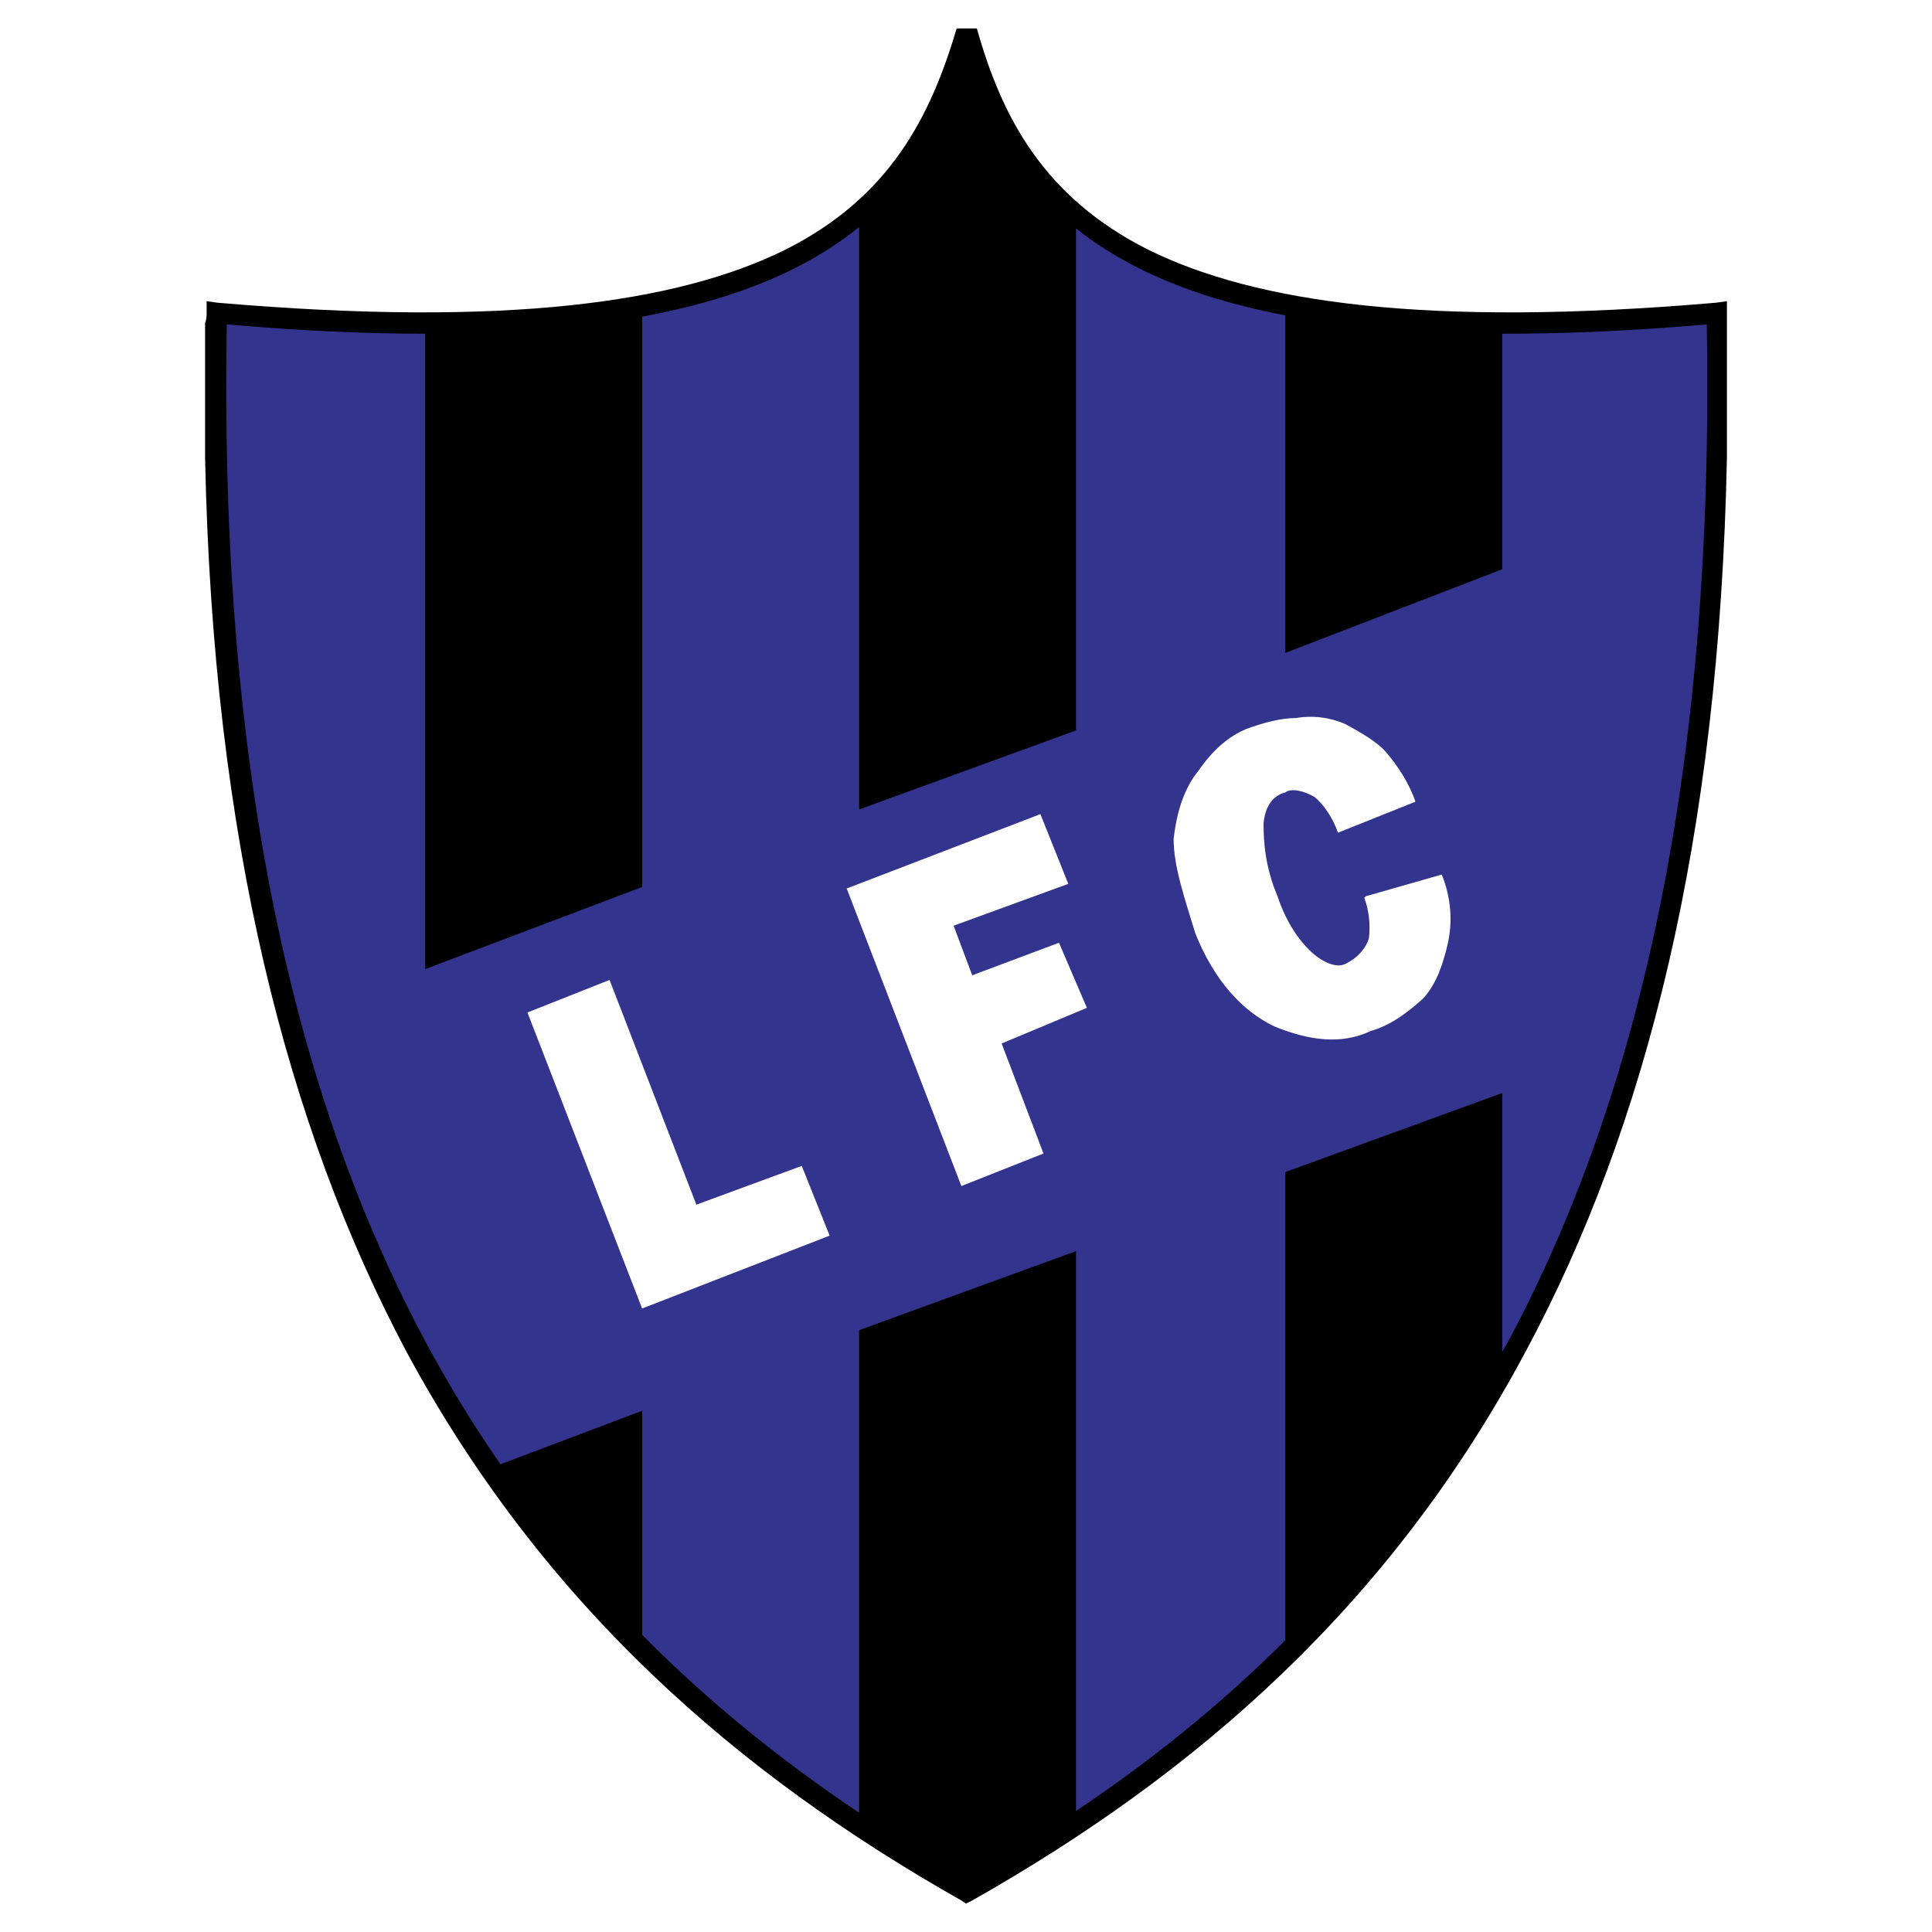
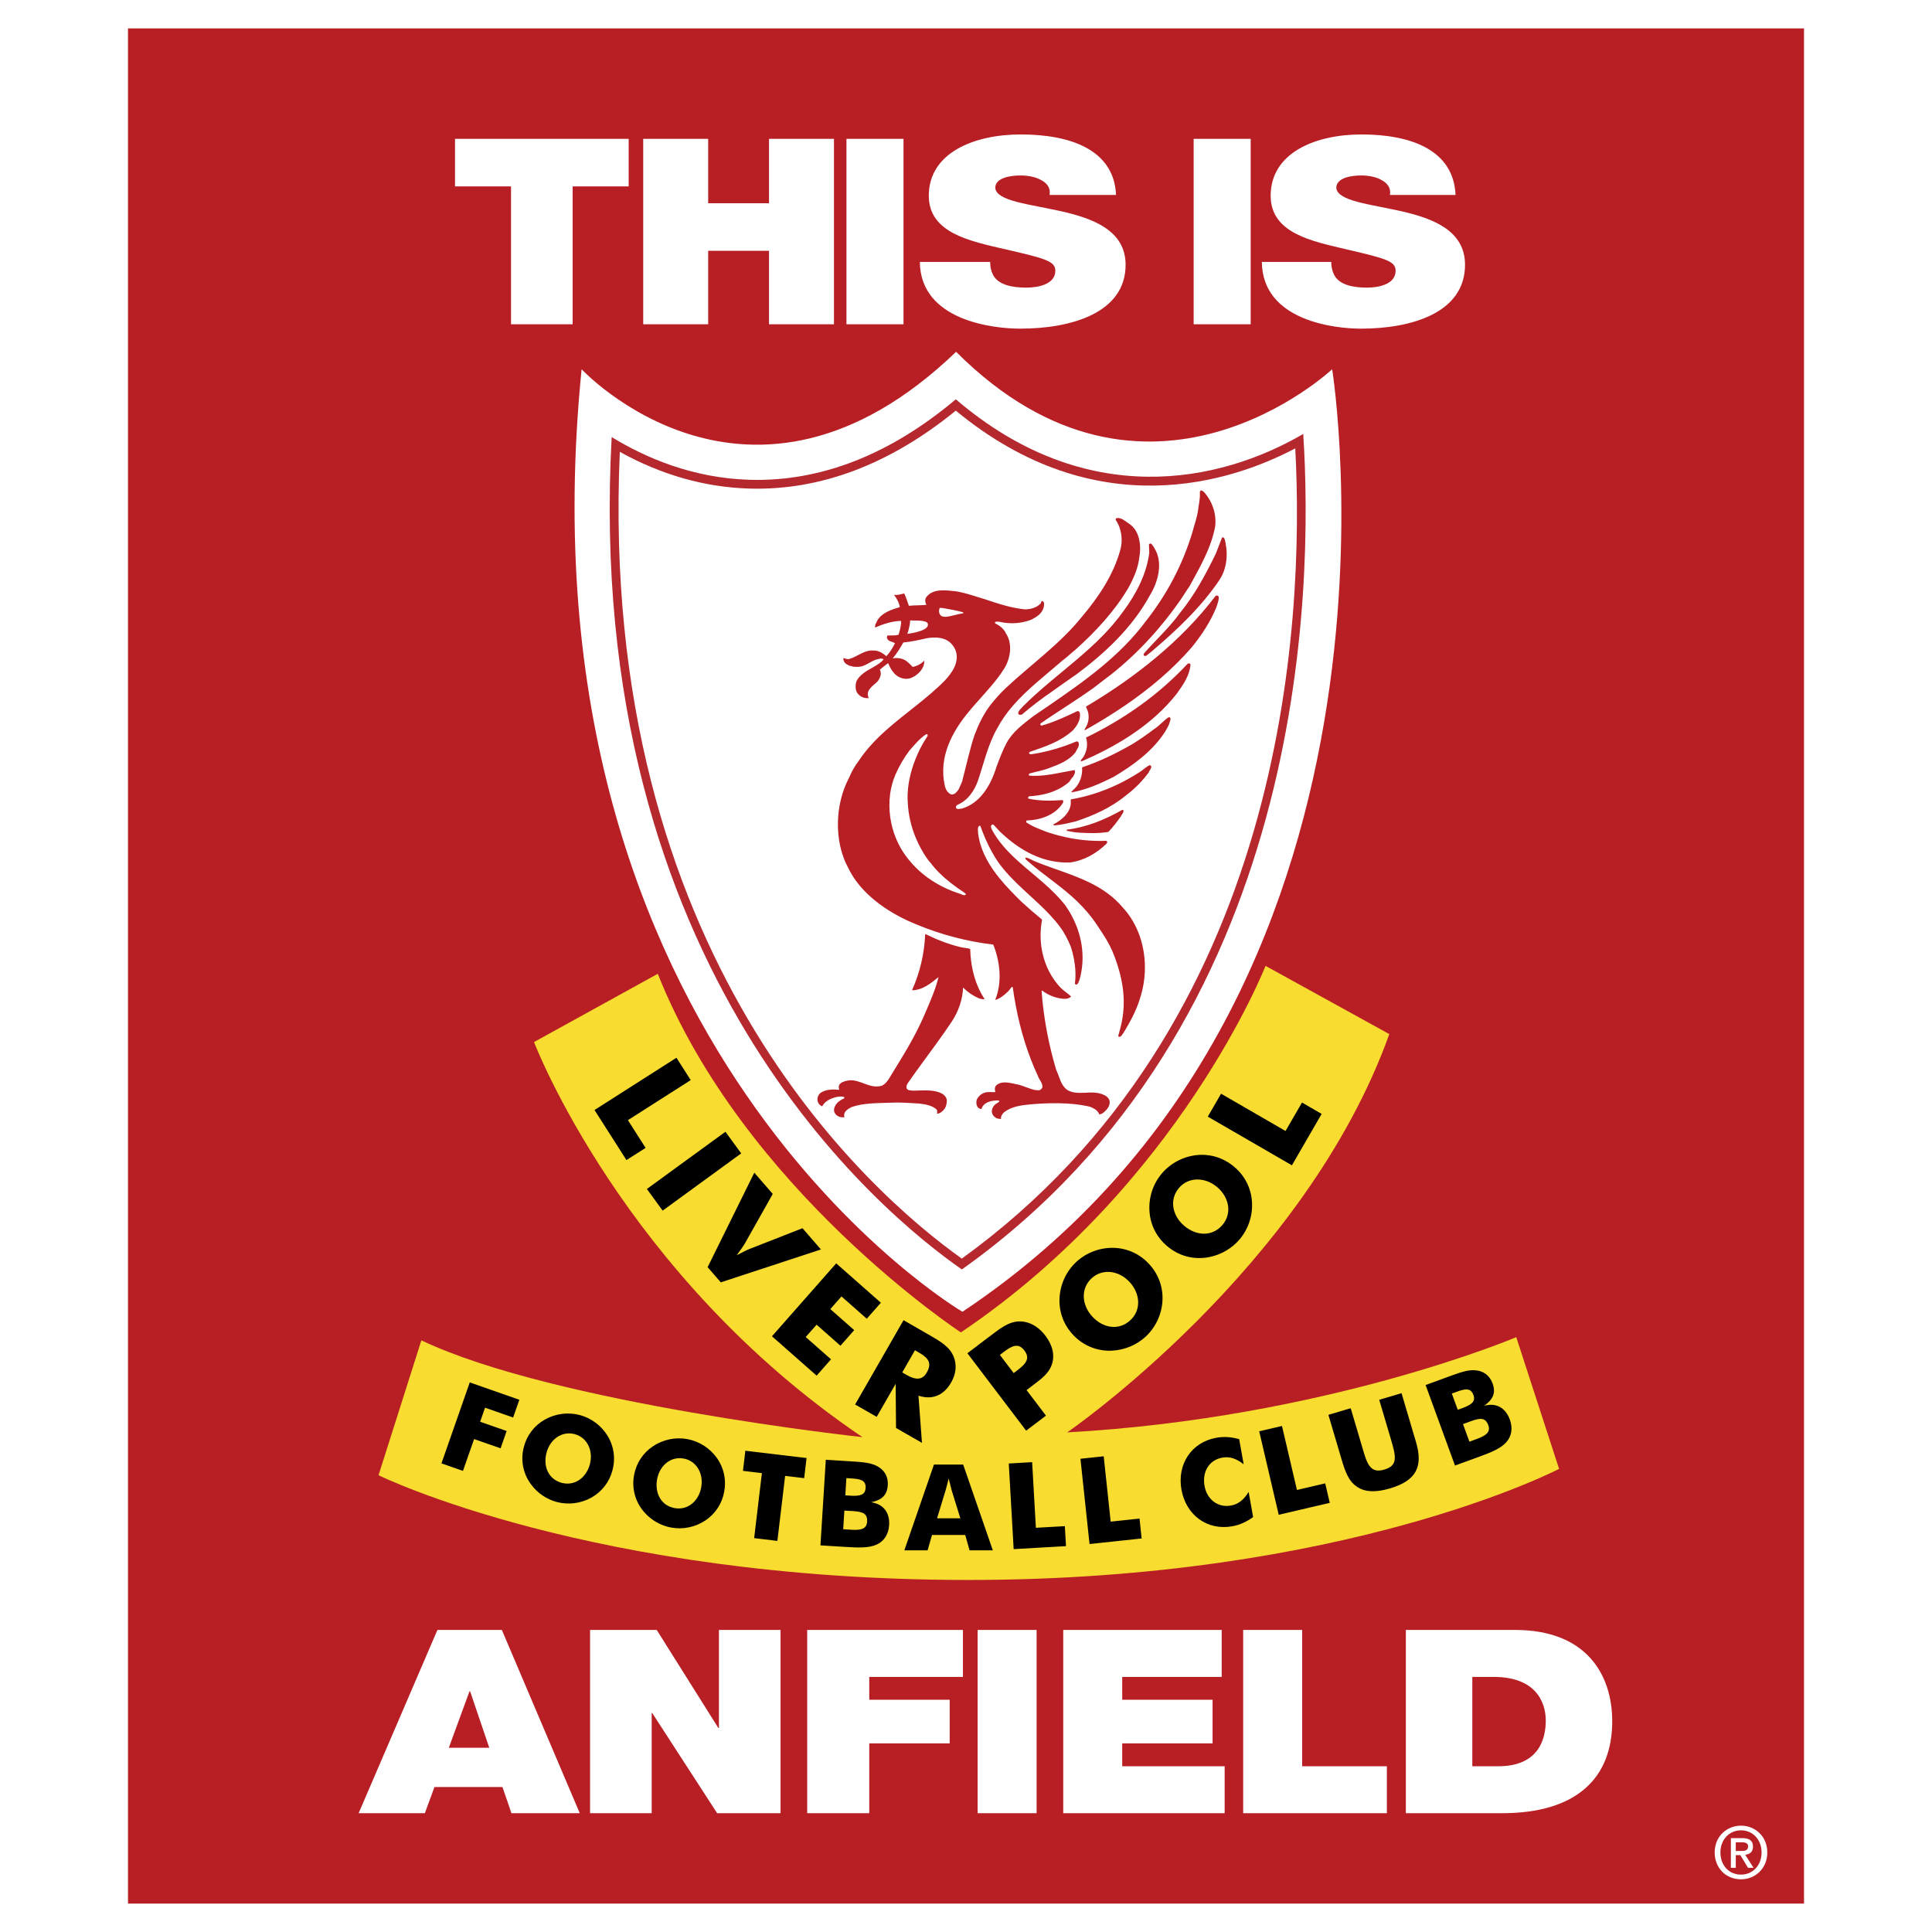
<svg xmlns="http://www.w3.org/2000/svg" width="2500" height="2500" viewBox="0 0 192.756 192.756">
  <g fill-rule="evenodd" clip-rule="evenodd">
    <path fill="#fff" d="M0 0h192.756v192.756H0V0z" />
-     <path d="M171.213 30.201c-28.758 2.475-45.92 0-56.59-5.256-10.514-5.256-14.689-13.296-17.162-22.11H95.45c-2.627 8.813-6.648 16.854-17.163 22.11-10.666 5.256-27.829 7.731-56.589 5.256l-1.082-.154v1.083c0 .309 0 .772-.155 1.083v13.45c.774 38.036 8.195 66.794 20.101 89.214 13.606 25.203 32.934 42.055 55.354 54.734l.461.311.621-.311c22.418-12.68 41.745-29.531 55.196-54.734 12.062-22.42 19.328-51.179 20.102-89.214v-13.45-2.166l-1.083.154z" />
-     <path d="M170.283 32.367c-7.568.658-14.328.944-20.408.924v23.504l-21.646 8.35V31.463c-5.836-1.119-10.619-2.705-14.533-4.664-2.41-1.205-4.504-2.549-6.338-4.006v50.083l-21.646 7.886V22.654c-1.862 1.512-4.007 2.902-6.495 4.146-4.056 2.029-9.026 3.666-15.151 4.79v56.903L42.42 96.688V33.296c-5.918-.001-12.482-.295-19.793-.93-.771 44.219 6.65 76.842 19.793 101.428a127.028 127.028 0 0 0 7.505 12.297l14.141-5.34v22.361c6.654 6.715 13.92 12.572 21.646 17.744v-48.145l21.646-7.887v55.859c7.445-4.988 14.438-10.615 20.871-17.027v-46.717l21.646-7.887v25.836c.203-.369.418-.723.621-1.096 13.139-24.583 20.565-57.206 19.787-101.425z" fill="#33348e" />
-     <path d="M64.065 130.547l-11.442-29.531 8.194-3.246 8.659 22.418 10.515-3.865 2.781 6.957-18.707 7.267zm31.851-12.215L84.474 88.646l19.327-7.421 2.783 6.957-11.442 4.175 1.855 4.948 8.657-3.247 2.785 6.495-8.506 3.555 4.176 10.979-8.193 3.245zm40.352-28.913l7.578-2.164c.928 2.319 1.084 4.639.619 6.803-.465 2.01-1.084 4.02-2.477 5.565-1.389 1.238-3.09 2.629-5.254 3.248-2.939 1.393-6.188.928-9.588-.465-3.246-1.545-6.029-4.637-7.885-9.276-1.082-3.555-2.166-6.648-2.166-9.432.311-2.783 1.084-5.102 2.477-6.803 1.391-2.01 2.938-3.401 4.793-4.174 1.699-.619 3.402-1.083 4.947-1.083a8.63 8.63 0 0 1 4.947.619c1.393.773 3.09 1.701 4.02 2.783 1.082 1.236 2.32 3.092 2.938 4.947l-7.729 3.092c-.467-1.392-1.393-2.783-2.32-3.556-1.082-.618-2.318-.928-2.939-.463-1.236.31-2.01 1.392-2.164 3.092 0 1.854.154 4.329 1.393 7.267.926 2.783 2.318 4.639 3.557 5.721 1.082.928 2.475 1.547 3.4.928.928-.465 1.854-1.391 2.164-2.474.156-1.392 0-2.784-.463-4.02l.152-.155z" fill="#fff" />
+     <path fill="#b81f25" d="M179.986 189.922H12.77V2.834h167.216v187.088z" />
+     <path d="M58.028 36.84s16.781 18.047 37.362-1.741c19.077 19.076 37.52 1.741 37.52 1.741s10.131 62.693-36.887 94.037c0 0-44.802-26.279-37.995-94.037z" fill="#fff" />
+     <path d="M95.362 39.838c-6.569 5.525-13.468 8.229-20.543 8.032-5.705-.16-10.434-2.205-13.792-4.265-2.892 53.118 27.03 77.55 34.939 83.048 34.43-24.461 35.079-67.674 34.057-83.358-8.351 4.875-21.677 7.656-34.661-3.457z" fill="#b4282e" />
+     <path d="M95.36 40.969c-6.572 5.354-13.487 7.976-20.566 7.777-4.456-.125-8.806-1.364-12.955-3.666-2.198 50.14 24.847 73.882 34.119 80.491 32.33-23.365 34.203-63.265 33.271-80.835-6.27 3.303-19.803 7.847-33.869-3.767z" fill="#fff" />
+     <path d="M65.627 97.156l-12.348 6.809s8.865 23.271 32.771 39.42c0 0-30.712-3.324-44.01-9.658l-4.274 13.457s21.214 10.449 58.892 10.449c37.679 0 58.892-11.084 58.892-11.084l-4.273-13.139s-18.998 8.074-44.803 9.5c0 0 23.746-16.307 32.137-39.738l-12.348-6.807s-8.551 21.848-30.397 36.57c-.001.001-21.689-14.247-30.239-35.779z" fill="#f9dc30" />
+     <path d="M67.49 105.531l1.423 2.231-6.266 3.996 1.765 2.767-1.91 1.217-3.187-4.996 8.175-5.215zM72.376 112.916l1.574 2.158-7.837 5.711-1.573-2.16 7.836-5.709zM75.258 116.998l1.84 2.121-2.826 5.02c-.056.102-.312.469-.771 1.098.689-.363 1.097-.557 1.206-.598l5.359-2.1 1.84 2.121-9.99 3.281-1.316-1.516 4.658-9.427zM83.429 126.045l4.457 3.928-1.408 1.597-2.523-2.224-1.112 1.261 2.382 2.1-1.372 1.557-2.381-2.1-1.085 1.232 2.524 2.223-1.435 1.629-4.457-3.928 6.41-7.275zM90.015 136.928l1.27-2.211.458.264c.952.547 1.226 1.078.719 1.961-.426.74-1.06.781-2.024.229l-.423-.243zm-4.699 3.197l2.152 1.234 1.892-3.291.037 4.4 2.587 1.484-.348-4.703c1.372.445 2.51-.014 3.26-1.318.5-.871.583-1.777.242-2.598-.4-.965-1.288-1.49-2.451-2.158l-.142-.082-2.398-1.379-4.831 8.411zM101.137 136.992l-1.379-1.814.422-.32c.854-.646 1.455-.863 2.02-.119.566.746.232 1.271-.664 1.951l-.399.302zm3.22 4.246l-1.934-2.549.377-.287c.174-.131.346-.264.508-.387.725-.549 1.295-1.031 1.586-1.746.379-.936.176-1.99-.604-3.016-.754-.994-1.76-1.49-2.77-1.406-.9.07-1.676.643-2.646 1.381-.045.031-.098.072-.152.113l-2.204 1.674 5.862 7.723 1.977-1.5zM112.76 131.734c-1.143 1.043-2.715.787-3.793-.395-1.07-1.174-1.148-2.809-.047-3.814 1.094-.996 2.734-.766 3.793.396 1.07 1.173 1.158 2.8.047 3.813zm1.908-5.593a4.924 4.924 0 0 0-3.533-1.643c-1.361-.043-2.719.461-3.721 1.375s-1.619 2.209-1.701 3.568a4.924 4.924 0 0 0 1.299 3.68 4.92 4.92 0 0 0 4.033 1.627 5.35 5.35 0 0 0 3.223-1.359 5.292 5.292 0 0 0 1.709-3.58 4.933 4.933 0 0 0-1.309-3.668zM121.977 122.197c-.992 1.186-2.584 1.145-3.812.117-1.217-1.02-1.514-2.629-.555-3.773.947-1.133 2.604-1.127 3.811-.117 1.216 1.019 1.522 2.619.556 3.773zm1.14-5.801c-1.051-.879-2.348-1.293-3.723-1.152a5.328 5.328 0 0 0-3.502 1.861 5.292 5.292 0 0 0-1.207 3.766 4.919 4.919 0 0 0 1.783 3.471c1.195 1.002 2.682 1.379 4.215 1.07a5.345 5.345 0 0 0 3.01-1.779 5.287 5.287 0 0 0 1.213-3.775 4.928 4.928 0 0 0-1.789-3.462zM120.502 111.408l1.324-2.289 6.432 3.721 1.644-2.84 1.959 1.135-2.966 5.129-8.393-4.856zM46.868 137.922l4.947 1.73-.62 1.774-2.801-.981-.489 1.403 2.643.922-.604 1.728-2.643-.922-1.11 3.174-2.146-.75 2.823-8.078zM56.042 147.943c-1.318-.354-1.879-1.641-1.515-3.006.361-1.354 1.538-2.189 2.81-1.852 1.259.336 1.872 1.664 1.514 3.006-.36 1.352-1.525 2.194-2.809 1.852zm5.064-1.252a4.342 4.342 0 0 0-.467-3.406 4.69 4.69 0 0 0-2.793-2.107 4.674 4.674 0 0 0-3.461.441 4.34 4.34 0 0 0-2.112 2.719 4.33 4.33 0 0 0 .716 3.768 4.7 4.7 0 0 0 2.544 1.744c1.156.309 2.41.16 3.472-.436a4.356 4.356 0 0 0 2.101-2.723zM67.308 150.463c-1.342-.246-2.003-1.484-1.75-2.873.252-1.379 1.359-2.307 2.653-2.07 1.283.234 2 1.508 1.749 2.873-.252 1.377-1.346 2.31-2.652 2.07zm4.948-1.651a4.346 4.346 0 0 0-.737-3.357 4.69 4.69 0 0 0-2.953-1.879 4.67 4.67 0 0 0-3.414.715 4.347 4.347 0 0 0-1.889 2.879 4.333 4.333 0 0 0 1.015 3.701 4.7 4.7 0 0 0 2.676 1.533 4.656 4.656 0 0 0 3.426-.711 4.35 4.35 0 0 0 1.876-2.881zM76.014 146.973l-1.889-.225.239-2.008 6.107.727-.238 2.008-1.901-.227-.772 6.488-2.317-.277.771-6.486zM84.127 152.572l.116-1.863.849.053c1.002.064 1.471.248 1.42 1.061-.044.705-.581.863-1.573.801l-.812-.052zm-2.271 1.61l2.413.15c1.397.086 2.414.127 3.203-.232.741-.338 1.18-1.029 1.237-1.936.079-1.268-.588-2.111-1.801-2.283 1.106-.23 1.604-.729 1.666-1.707.053-.848-.325-1.518-1.091-1.914-.627-.326-1.451-.391-2.502-.457-.083-.004-.167-.01-.25-.016l-2.34-.146-.535 8.541zm2.482-4.991l.106-1.719.502.031c.943.059 1.462.199 1.415.965-.044.703-.578.814-1.559.754l-.464-.031zM93.491 151.482l.861-2.824c.036-.131.144-.514.299-1.148.156.635.252 1.018.288 1.148l.875 2.824h-2.323zm-3.266 3.196h2.321l.442-1.533h3.314l.431 1.531h2.322l-2.958-8.555H93.18l-2.955 8.557zM100.646 146.014l2.331-.133.373 6.547 2.89-.164.115 1.994-5.222.299-.487-8.543zM107.797 145.541l2.32-.246.695 6.519 2.879-.306.211 1.986-5.199.555-.906-8.508zM124.082 146.092c-.734-.574-1.383-.797-2.125-.666-1.33.238-2.033 1.41-1.777 2.836.23 1.295 1.291 2.188 2.633 1.947.742-.133 1.271-.568 1.764-1.359l.447 2.508c-.666.484-1.33.785-2.084.92-2.484.445-4.609-1.107-5.066-3.652-.455-2.545 1.002-4.738 3.486-5.182.754-.135 1.48-.082 2.273.141l.449 2.507zM125.631 142.801l2.273-.531 1.492 6.384 2.821-.658.453 1.945-5.092 1.19-1.947-8.33zM134.76 140.498l1.016 3.432.301 1.02c.432 1.459.883 2.012 2.041 1.668 1.365-.402 1.172-1.27.652-3.025l-.148-.504-1.016-3.432 2.227-.658 1.031 3.488c.049.16.184.619.412 1.389.732 2.479.004 3.854-2.602 4.625-1.389.41-2.447.375-3.232-.131-.875-.551-1.217-1.498-1.598-2.783-.088-.299-.18-.607-.277-.941l-1.033-3.488 2.226-.66zM146.604 143.836l-.641-1.754.797-.291c.945-.346 1.447-.363 1.727.402.242.662-.186 1.023-1.119 1.363l-.764.28zm-1.438 2.383l2.271-.828c1.314-.48 2.262-.852 2.842-1.496.543-.605.668-1.416.355-2.27-.434-1.191-1.383-1.699-2.562-1.369.92-.654 1.178-1.311.842-2.232-.291-.797-.906-1.26-1.768-1.316-.705-.049-1.484.225-2.475.586l-.236.086-2.203.805 2.934 8.034zm.275-5.565l-.592-1.617.473-.174c.889-.324 1.42-.402 1.682.316.242.662-.203.979-1.125 1.316l-.438.159z" />
+     <path fill="#fff" d="M50.984 18.596h-5.588v-4.741h17.326v4.741h-5.589V32.35h-6.149V18.596zM64.173 13.855h6.482v6.425h6.069v-6.425h6.481V32.35h-6.481v-7.33h-6.069v7.33h-6.482V13.855zM84.451 13.855h5.691V32.35h-5.691V13.855zM98.787 26.133c0 .466.094.881.254 1.217.51 1.114 2.039 1.347 3.348 1.347 1.148 0 2.9-.311 2.9-1.684 0-.958-.988-1.218-4.908-2.124-3.604-.829-7.715-1.632-7.715-5.362 0-4.274 4.495-6.113 9.18-6.113 4.941 0 9.309 1.528 9.5 6.035h-6.631c.127-.699-.256-1.165-.828-1.476-.574-.337-1.371-.467-2.072-.467-.957 0-2.518.208-2.518 1.244.125 1.321 3.377 1.606 6.598 2.332 3.219.726 6.406 1.942 6.406 5.336 0 4.818-5.449 6.372-10.518 6.372-2.584 0-9.947-.751-10.011-6.657h7.015zM119.09 13.855h5.691V32.35h-5.691V13.855zM132.818 26.133c0 .466.096.881.254 1.217.504 1.114 2.014 1.347 3.305 1.347 1.131 0 2.863-.311 2.863-1.684 0-.958-.977-1.218-4.848-2.124-3.557-.829-7.617-1.632-7.617-5.362 0-4.274 4.439-6.113 9.066-6.113 4.879 0 9.189 1.528 9.379 6.035h-6.547c.125-.699-.252-1.165-.818-1.476-.566-.337-1.354-.467-2.047-.467-.943 0-2.486.208-2.486 1.244.127 1.321 3.338 1.606 6.518 2.332 3.178.726 6.326 1.942 6.326 5.336 0 4.818-5.383 6.372-10.389 6.372-2.547 0-9.82-.751-9.883-6.657h6.924zM44.779 174.373l2.063-5.633h.06l1.913 5.633h-4.036zm-8.998 6.531h6.607l.957-2.611h6.786l.896 2.611h6.816l-7.773-18.285h-6.428l-7.861 18.285zM58.871 162.619h6.65l6.148 9.783h.06v-9.783h6.147v18.285H71.55l-6.472-9.988h-.06v9.988h-6.147v-18.285zM80.534 162.619h15.539v4.686h-9.346v2.279h8.023v4.355h-8.023v6.965h-6.193v-18.285zM97.537 162.619h5.885v18.285h-5.885v-18.285zM106.08 162.619h15.809v4.686h-9.924v2.279h9.014v4.355h-9.014v2.28h10.219v4.685H106.08v-18.285zM124.031 162.619h5.885v13.6h8.453v4.685h-14.338v-18.285zM146.893 167.305h2.111c4.793 0 5.217 3.201 5.217 4.355 0 1.715-.605 4.559-4.734 4.559h-2.594v-8.914zm-6.631 13.599h9.586c7.508 0 11.004-3.559 11.004-9.168 0-4.611-2.533-9.117-9.707-9.117h-10.883v18.285zM173.178 184.672v-.867h.586c.293 0 .643.043.643.4 0 .43-.32.467-.686.467h-.543zm0 .414h.457l.766 1.266h.551l-.83-1.301c.443-.051.773-.273.773-.809 0-.602-.365-.852-1.08-.852h-1.125v2.961h.488v-1.265zm3.146-.264c0-1.611-1.217-2.676-2.619-2.676-1.416 0-2.631 1.064-2.631 2.676 0 1.523 1.094 2.676 2.631 2.676 1.402 0 2.619-1.068 2.619-2.676zm-.572 0c0 1.309-.9 2.209-2.047 2.209-1.273 0-2.059-.992-2.059-2.209 0-1.303.9-2.211 2.059-2.211 1.147 0 2.047.909 2.047 2.211z" />
+     <path d="M115.188 54.708c.877 1.433.354 3.351-.451 4.665-1.752 3.221-4.451 5.756-7.342 7.911-.828.568-1.645 1.136-2.463 1.729a34.89 34.89 0 0 0-2.971 2.273c-.107.023-.168.047-.262.023-.059-.035-.084-.083-.119-.118.023-.332.332-.509.521-.758 3.27-3.257 7.33-5.684 10.029-9.521 1.256-1.706 2.264-3.647 2.535-5.779 0-.272-.035-.532-.035-.805.023-.071.129-.119.225-.083.131.131.237.297.333.463zM100.35 68.646a15.28 15.28 0 0 0-1.562 1.73c-.699.917-1.188 1.961-1.576 3.005-.474 1.433-.782 2.925-1.172 4.382-.059.355-.261.64-.379.96-.126.185-.283.411-.489.5a.45.45 0 0 1-.281.032c-.024-.009-.045-.02-.068-.031-.313-.161-.493-.513-.559-.833-.64-2.854.721-5.4 2.475-7.484.147-.179.3-.356.452-.531 1.057-1.219 2.201-2.374 3.029-3.72.604-1.007.818-2.452.143-3.458-.201-.462-.639-.793-1.064-.995a.12.12 0 0 1 0-.153c.377-.095.721.083 1.076.095a5.27 5.27 0 0 0 2.545-.332c.498-.249 1.055-.616 1.197-1.184.035-.202.141-.497-.084-.651-.178-.071-.129.165-.213.236-.391.415-.994.581-1.574.581-1.41-.142-2.689-.581-3.979-1.007-.936-.284-1.837-.604-2.795-.781-1.019-.107-2.404-.355-3.079.604-.142.236-.083.497.036.734-.569.059-1.161.035-1.753.094-.142-.426-.272-.84-.462-1.231-.332.071-.652.189-1.018.142.284.367.508.77.579 1.22-.817.249-1.729.533-2.213 1.279-.095.248-.308.485-.249.758.793-.344 1.622-.616 2.547-.664l.047.036c0 .45-.119.923-.261 1.35-.378.106-.757.047-1.125.083.023.059-.059.119-.036.189.059.427.581.391.806.581-.225.45-.509.923-.864 1.291-.343-.32-.806-.592-1.278-.568-.912-.083-1.601.615-2.417.84-.189.071-.403-.059-.568-.095-.072.225.083.462.272.604.153.059.284.213.45.177.224.119.544.107.829.095.627-.059 1.089-.509 1.67-.71.248-.035.509-.201.757-.047-.048.166-.249.26-.379.391-.794.58-1.777.852-2.297 1.764-.131.355-.143.781.011 1.137.26.414.71.651 1.197.58 0-.059-.036-.107-.061-.154-.2-.651.498-1.077.9-1.456.285-.32.486-.794.272-1.22.272-.225.533-.438.829-.651.166.426.39.829.757 1.172.427.368 1.078.521 1.611.272.639-.284 1.279-.947 1.231-1.693-.308.32-.71.545-1.161.628-.189-.226-.354-.355-.58-.557-.392-.296-.913-.391-1.409-.296.426-.498.747-1.03 1.065-1.587.747-.071 1.491-.225 2.238-.403.936-.189 2.061-.142 2.664.664.12.13.213.319.309.521.404 1.148-.309 2.203-1.077 3.02-.877.892-1.846 1.691-2.831 2.477-2.088 1.663-4.25 3.26-5.755 5.529a7.577 7.577 0 0 0-.972 1.705 9.2 9.2 0 0 0-.662 1.614 10.502 10.502 0 0 0-.35 4.424c.144 1.044.453 2.054.941 2.95.249.521.558 1.013.914 1.475 1.488 1.926 3.79 3.323 5.93 4.174a28.824 28.824 0 0 0 7.591 1.99l.047.047c.324.821.541 1.724.6 2.638a6.725 6.725 0 0 1-.303 2.525c-.035.094-.117.201-.082.32.402-.143.805-.428 1.1-.723.225-.154.332-.391.521-.58.047-.014.072.01.094.045.348 2.502.928 4.939 1.832 7.258.209.537.434 1.066.68 1.59.131.414.533.734.426 1.184-.082.107-.213.248-.367.236-.178-.012-.379-.023-.531-.07-.486-.131-.961-.355-1.434-.484-.711-.121-1.729-.521-2.32.129a.69.69 0 0 0-.014.592c-.211.049-.449-.01-.688.012-.508-.012-.947.297-1.17.734-.072.213-.072.533.059.723a.489.489 0 0 0 .389.236c.049-.035.061-.094.072-.164.309-.594 1.008-.688 1.635-.701.047.014.107.061.082.119-.176.156-.4.238-.545.426-.178.25-.271.545-.119.854.133.248.381.439.689.439.111 0 .105.047.152 0-.035-.225.107-.463.285-.641.758-.592 1.717-.711 2.688-.805 1.799-.154 3.877-.191 5.625.178.395.084.383.105.578.201.262.119.523.332.617.615.143.023.273-.059.379-.131.391-.307.758-.723.652-1.23-.035-.143-.104-.229-.248-.379-.605-.475-1.469-.463-2.205-.404 0 0-.025.004-.105 0-.604.025-1.219.014-1.703-.318-.641-.496-.736-1.326-1.066-1.99a30.265 30.265 0 0 1-.268-.949c-.6-2.229-1.002-4.5-1.178-6.842 0-.047 0-.119.059-.094a4.148 4.148 0 0 0 1.895.793c.344.047.758.059.984-.213-.32-.297-.734-.557-1.043-.865a7.132 7.132 0 0 1-1.148-1.625c-.801-1.562-1.043-3.411-.699-5.172a44.272 44.272 0 0 1-2.049-1.776c-.762-.747-1.512-1.508-2.186-2.334-.973-1.192-1.758-2.497-2.068-3.99a5.837 5.837 0 0 1-.08-.461c.012-.249-.107-.58.094-.793.037-.012.107-.023.131.012.148.417.309.833.488 1.243.211.484.445.96.709 1.422.605 1.128 1.455 2.09 2.383 3.002 1.48 1.45 3.154 2.765 4.355 4.387.461.604.793 1.291 1.088 1.99.25.778.422 1.621.457 2.472.016.404 0 .809-.053 1.211.047.059.094.117.176.094.201-.131.227-.355.309-.555.068-.252.123-.502.166-.75v-.007c.406-2.36-.273-4.721-1.633-6.627-.654-.83-1.398-1.545-2.166-2.22-1.623-1.426-3.357-2.67-4.59-4.424a8.872 8.872 0 0 1-.492-.781c-.072-.178-.25-.414-.047-.592.047-.012.117-.023.164.012l.617.663c.252.242.51.475.775.697 1.756 1.469 3.805 2.478 6.223 2.405 1.408-.189 2.676-.912 3.693-1.918l.035-.143a.163.163 0 0 0-.117-.106 15.778 15.778 0 0 1-3.414-.238 17.933 17.933 0 0 1-2.447-.625c-.723-.285-1.445-.533-2.098-.972-.01-.059-.01-.142.025-.189 1.373-.048 2.877-.521 3.646-1.788-.012-.083.061-.214-.059-.25-1.09.083-2.273.095-3.328-.129-.082 0-.105-.072-.105-.143.012-.047.07-.071.105-.106a8.854 8.854 0 0 0 1.562-.222c.85-.207 1.641-.562 2.334-1.127.213-.166.273-.427.475-.581.105-.213.283-.427.164-.687-1.207.201-2.393.509-3.588.568-.297.011-.662.023-.959-.024-.059-.071 0-.154.047-.202.688-.189 1.387-.308 2.037-.568.924-.343 1.848-.698 2.523-1.503.152-.332.473-.652.33-1.042-.059-.06-.117-.107-.213-.084a19.046 19.046 0 0 1-4.18 1.232c-.189-.012-.391.13-.533-.036-.094-.095.084-.071.059-.154 1.529-.521 3.057-1.018 4.301-2.144.438-.473.816-1.101.697-1.752-.035-.095-.119-.189-.236-.177-1.064.509-2.131 1.006-3.27 1.362-.141 0-.271.154-.414.036-.035-.047-.035-.13.012-.167.889-.62 1.795-1.206 2.701-1.797a67.117 67.117 0 0 0 2.545-1.719c.58-.439 1.184-.925 1.777-1.363 2.688-2.12 5.104-4.772 7.068-7.649.262-.379.486-.781.758-1.149 1.031-1.895 2.156-3.802 2.559-5.956.154-1.208-.25-2.451-1.055-3.387-.105-.095-.201-.214-.355-.226-.082.024-.094.119-.117.189.047.663-.119 1.22-.178 1.788-.105.77-.391 1.504-.58 2.25-.971 3.186-2.5 6.111-4.631 8.823-2.584 3.476-6.102 5.967-9.643 8.396h-.002c-.547.375-1.096.749-1.641 1.125-.971.758-1.99 1.503-2.594 2.605-.402.746-.721 1.599-1.018 2.392-.291.946-.723 1.934-1.365 2.727-.541.668-1.229 1.199-2.104 1.453-.178-.012-.45.13-.569-.071-.036-.119.024-.213.107-.285a3.37 3.37 0 0 0 1.376-1.096c.315-.415.553-.89.719-1.379.58-1.729.982-3.541 1.883-5.14a12.338 12.338 0 0 1 1.621-2.331c1.449-1.663 3.248-3.018 4.916-4.477.438-.308.854-.734 1.279-1.066 2.014-1.8 3.92-3.848 5.281-6.157.521-.947.971-1.942 1.1-3.032.227-1.267.029-2.719-1.041-3.41-.367-.236-.732-.605-1.195-.545-.096.024-.143.107-.107.202.58.829.734 2.049.439 3.02-.688 2.463-2.133 4.63-3.814 6.62-2.174 2.713-5.051 4.737-7.597 7.117zm8.203 1.73c4.68-2.791 9.287-6.4 12.686-10.872.096-.131.318-.118.355.059.01.368-.131.699-.238 1.031-.604 1.457-1.455 2.759-2.486 4.026-1.938 2.223-4.199 4.11-6.613 5.758a53.076 53.076 0 0 1-4.01 2.473c-.035-.024-.047-.071-.023-.119a2.043 2.043 0 0 0 .285-1.847c-.059-.131-.131-.261-.154-.392l.198-.117zm5.213 0a31.95 31.95 0 0 0 4.727-4.158c.094-.047.26-.047.283.095-.084 1.09-.734 2.001-1.363 2.89-.322.408-.66.799-1.016 1.174-2.369 2.502-5.381 4.233-8.41 5.552-.059 0-.129.06-.166-.011.037-.154.189-.261.273-.403.355-.58.461-1.291.26-1.93a36.296 36.296 0 0 0 5.412-3.209zm-22.959-8.473c1.189-.003 1.775.045 1.775.418 0 .513-1.093.785-2.052.922.055-.162.143-.449.198-.744.044-.229.064-.27.079-.596zm5.278-.812c.037.023.012.071 0 .106-.604.071-1.136.296-1.74.344-.178 0-.344-.024-.485-.13-.189-.178-.201-.474-.13-.699.071-.13.26-.036.39-.036.663.119 1.338.225 1.965.415zm26.03-7.424c.178.295.166.674.236 1.018.129 1.125-.084 2.262-.676 3.162-1.859 2.759-4.252 4.998-6.75 7.129l-.58.461c-.059 0-.164.024-.225-.047-.035-.047-.012-.131 0-.178 1.184-1.361 2.57-2.604 3.637-4.097 1.467-1.8 2.557-3.849 3.553-5.897.213-.509.389-1.042.604-1.563.047-.06.166-.06.201.012zM90.554 79.224c.051-1.368.439-2.742.997-3.994.284-.639.604-1.219.995-1.8v-.118c-.024-.059-.083-.059-.143-.059-.674.45-1.172 1.066-1.681 1.646a12.015 12.015 0 0 0-1.387 2.392 7.449 7.449 0 0 0-.528 1.936 8.692 8.692 0 0 0 .587 4.422c.259.627.589 1.22.984 1.754a10.002 10.002 0 0 0 2.948 2.67c.751.453 1.553.812 2.369 1.071.213.047.45.261.664.119.023-.13-.167-.202-.262-.284a19.628 19.628 0 0 1-1.26-.905c-.747-.586-1.447-1.249-2.02-2.021-.166-.13-.259-.343-.403-.509-.4-.608-.744-1.238-1.022-1.896a10.444 10.444 0 0 1-.825-3.564 7.702 7.702 0 0 1-.013-.86zm18.501-.001c1.668-.516 3.217-1.265 4.688-2.216.32-.201.604-.509.959-.663.072-.012.119.071.154.118.035.226-.189.403-.248.604a10.995 10.995 0 0 1-2.098 2.16h-.002a3.88 3.88 0 0 1-.162.125c-1.504 1.243-3.246 2.013-5.033 2.605-.664.154-1.35.332-2.062.391l-.152-.024v-.071c.865-.45 1.846-1.279 1.729-2.369l.012-.13a17.282 17.282 0 0 0 2.215-.53zm7.73-7.498c-.107.599-.402 1.078-.734 1.563-1.254 1.8-3.055 3.09-4.891 4.192-1.361.698-2.748 1.303-4.227 1.575-.023-.023-.023-.06-.023-.083 0-.059.117-.035.105-.106.699-.581 1.006-1.434.947-2.309 1.754-.581 3.41-1.397 5.021-2.321a26.345 26.345 0 0 0 2.145-1.48c.566-.355.91-.829 1.467-1.196.108-.013.184.033.19.165zm-4.699 9.13c.045.237-.189.402-.262.604-.379.533-.781 1.065-1.244 1.54-.971.166-1.965.13-2.973.071-.402-.024-.781-.107-1.16-.178-.035-.036-.01-.083 0-.119 2.014-.249 3.812-1.006 5.531-1.977.036.012.094.012.108.059zm-6.822 7.218c-.988-.76-1.988-1.487-2.949-2.362-.023-.06-.012-.119.035-.154.355.06.652.296.994.415 1.771.727 3.678 1.248 5.408 2.102h.002c1.197.593 2.311 1.344 3.236 2.433 1.604 1.722 2.326 4.083 2.23 6.416a9.918 9.918 0 0 1-.49 2.713c-.367 1.221-.994 2.346-1.645 3.424-.131.143-.227.438-.475.379-.096-.178.059-.297.059-.473.594-2.004.596-3.893.012-6.043-.104-.383-.227-.77-.367-1.17-.498-1.413-.984-2.137-1.812-3.387-1.268-1.921-2.742-3.143-4.238-4.293zm-12.956 5.11c1.103.532 2.274 1.018 3.494 1.302.32.083.675.095.995.189.021.761.108 1.518.278 2.246v.002c.229.982.604 1.92 1.154 2.75-.141.047-.33 0-.484-.037a5.051 5.051 0 0 1-1.659-1.111c-.035 1.184-.473 2.428-1.148 3.434-.86 1.287-1.793 2.547-2.719 3.811-.567.773-1.13 1.551-1.674 2.334-.07.131-.142.309-.094.463.107.26.415.213.651.25.841-.012 1.705-.107 2.487.129.074.023.096.029.165.059.32.119.699.393.71.795 0 .414-.118.805-.474 1.09-.055.051-.071.059-.095.082-.13.07-.272.166-.426.119a.38.38 0 0 0-.058-.428c-.462-.379-1.066-.484-1.671-.557-1.029-.07-2.072-.141-3.102-.082-1.244.037-2.534.037-3.671.426-.343.189-.793.426-.746.877 0 .047.047.094.012.143-.403.047-.824-.109-.995-.521-.095-.32.072-.629.261-.877.189-.211.449-.355.687-.473.047-.035.094-.107.036-.143-.237-.096-.498-.047-.747-.012-.58.143-1.16.391-1.445.936a.72.72 0 0 1-.438-.463.84.84 0 0 1 .237-.852c.521-.393 1.243-.393 1.907-.332-.072-.178-.083-.379.023-.545.189-.201.374-.305.935-.402 1.184-.105 2.05.877 3.269.545.438-.201.699-.639.912-1.006.324-.537.642-1.047.949-1.555.904-1.484 1.747-2.938 2.578-4.912.545-1.291.948-2.201 1.233-3.375-.734.605-1.594 1.314-2.642 1.314a15.23 15.23 0 0 0 1.315-5.613z" fill="#b81f25" />
  </g>
</svg>
